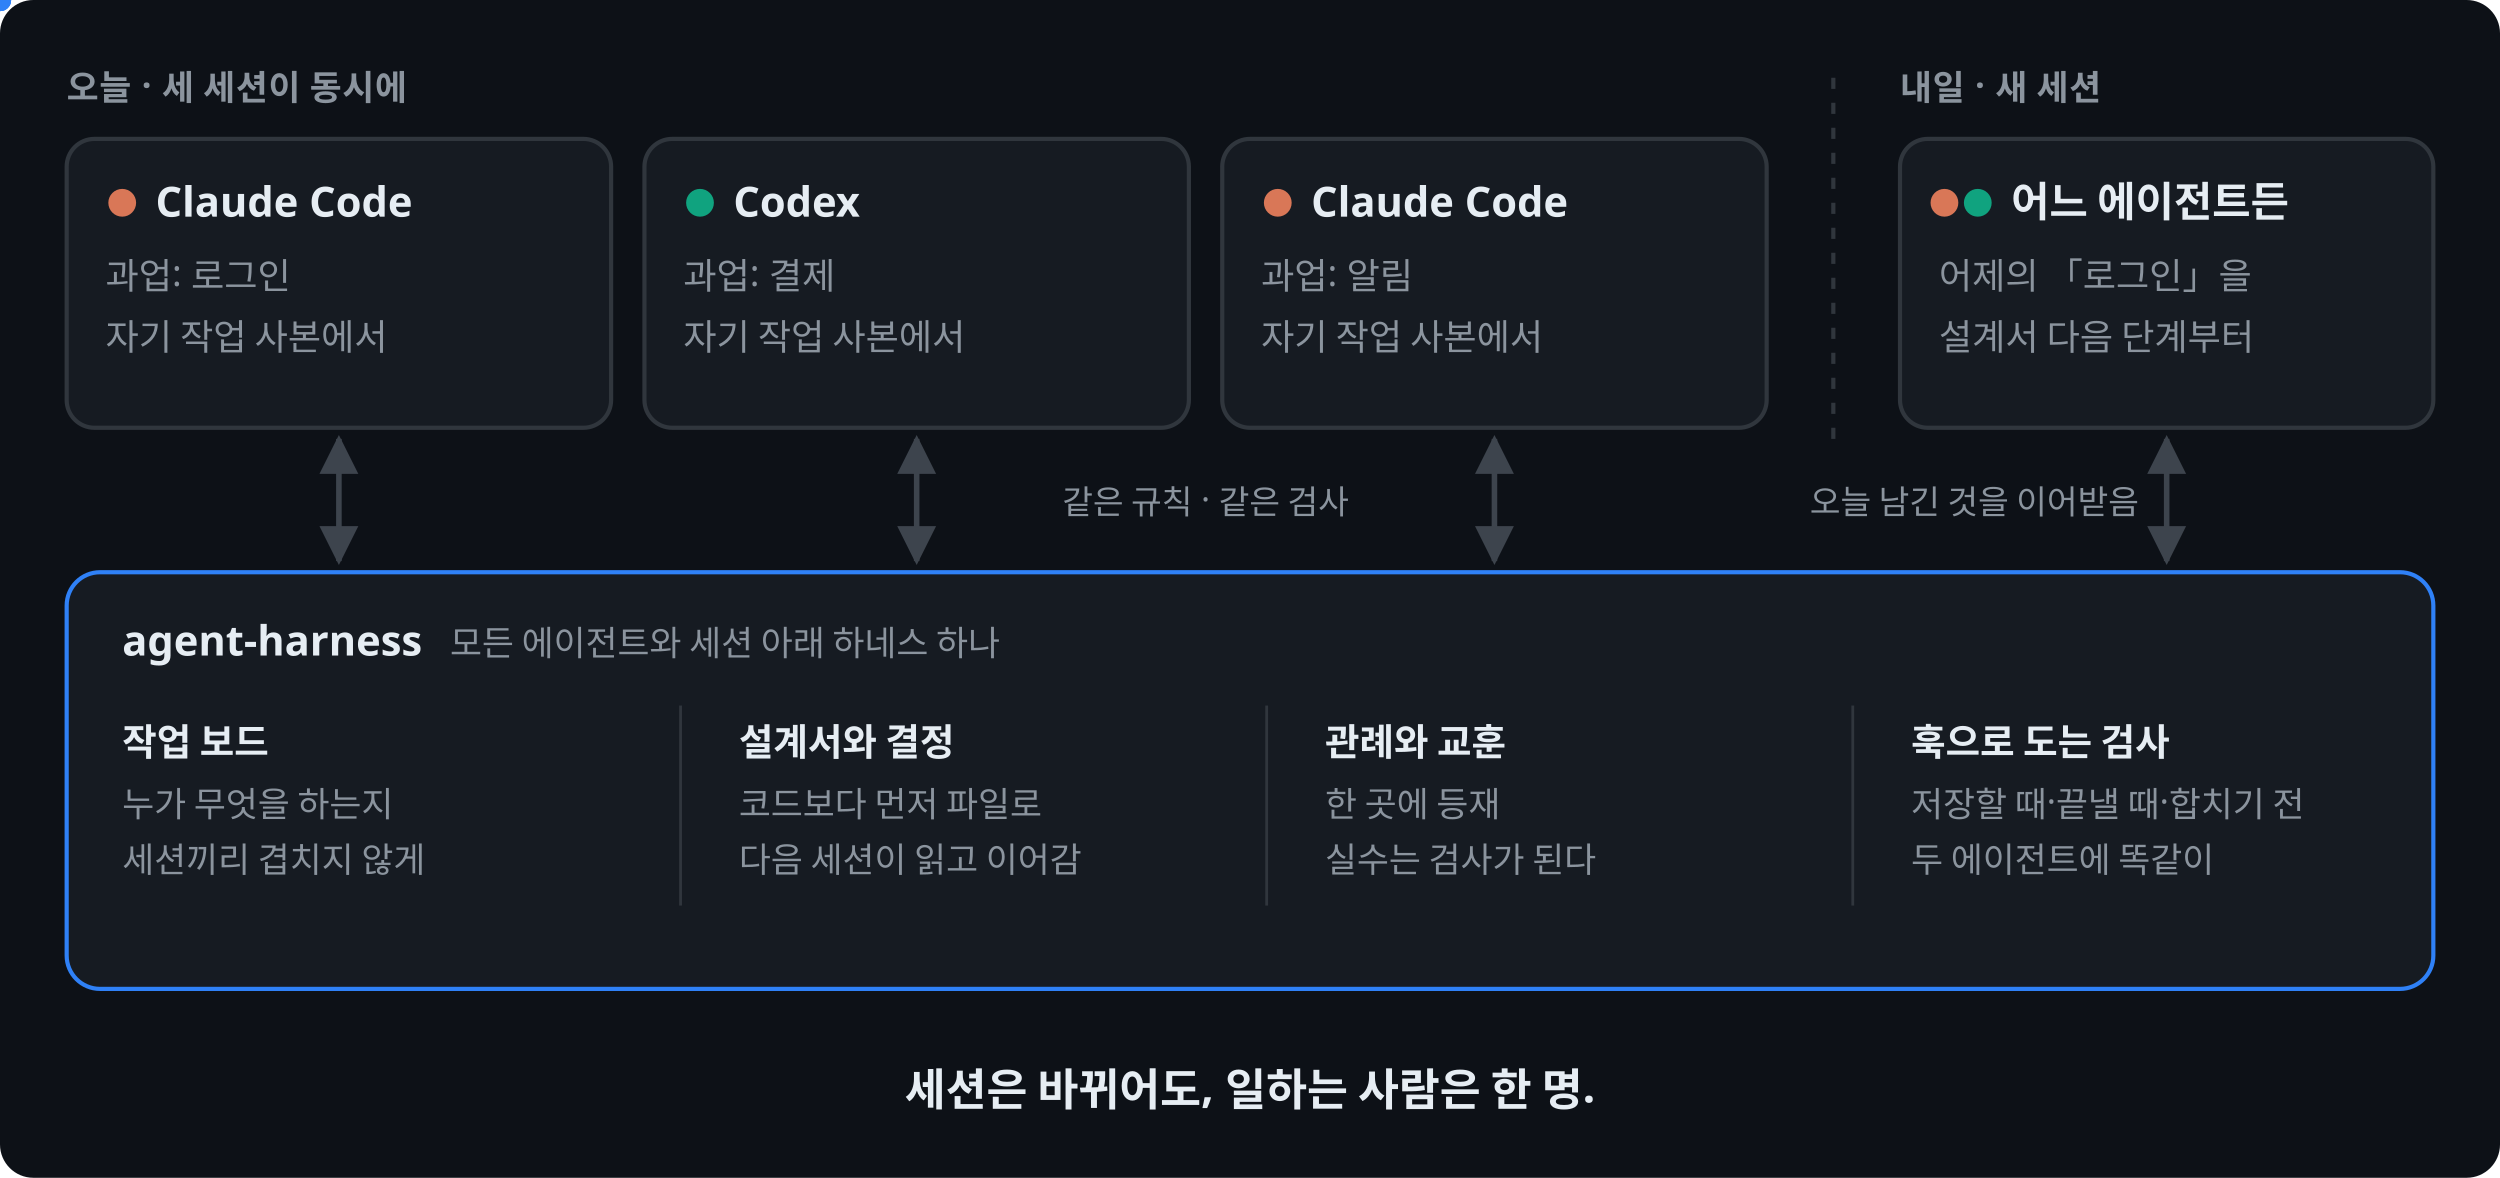
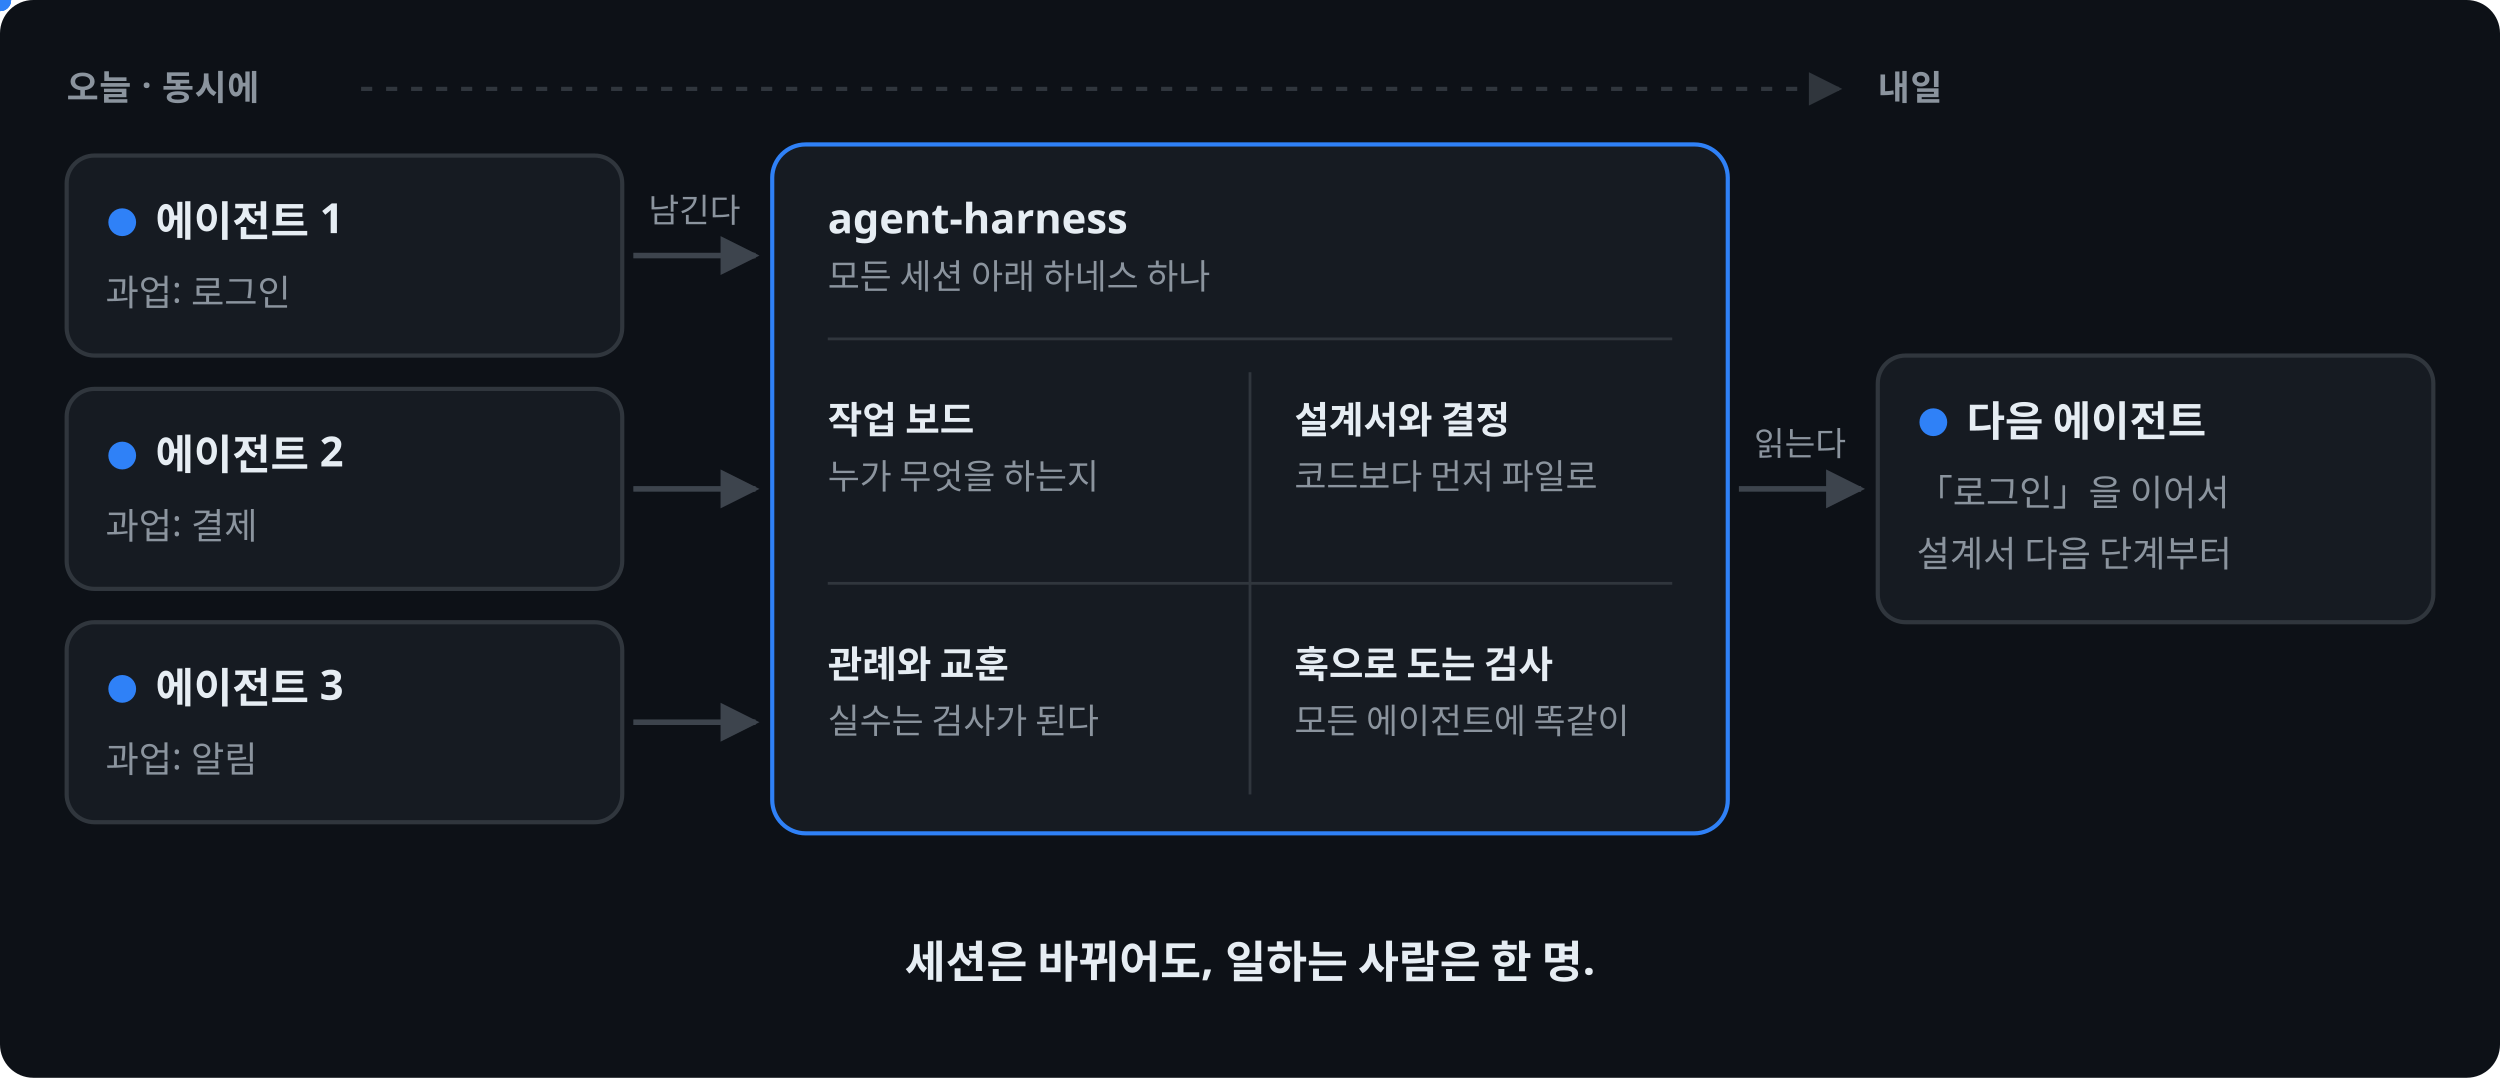
- <svg xmlns="http://www.w3.org/2000/svg" width="900" height="424" viewBox="0 0 900 424" role="img" aria-label="모든 에이전트와 세션 아래 하네스 하나: 오늘은 Claude Code, Codex, Claude Code 세 세션이 각자 과업을 동시에 하고, 내일은 새 세션이 설계서의 다음 단계부터 과업을 이어받습니다. 모두 같은 작업 보드, 설계서와 결정, 관례와 교훈을 읽고 쓰며 같은 검사를 훅으로 돌립니다.">
+ <svg xmlns="http://www.w3.org/2000/svg" width="900" height="388" viewBox="0 0 900 388" role="img" aria-label="오늘은 에이전트 세션 셋이 각자 과업을 동시에 하며 하네스 하나에 남기고, 내일은 다음 에이전트가 그것을 읽고 설계서 다음 단계부터 과업을 이어받습니다. 하네스에는 작업 보드, 설계서와 결정, 관례와 교훈, 훅으로 도는 검사가 있습니다.">
  <style>
.label{font-family:-apple-system,BlinkMacSystemFont,"Segoe UI","Noto Sans","Malgun Gothic",Helvetica,Arial,sans-serif;font-size:12.5px;font-weight:600;letter-spacing:.02em;fill:#8b949e}
- .title{font-family:-apple-system,BlinkMacSystemFont,"Segoe UI","Noto Sans","Malgun Gothic",Helvetica,Arial,sans-serif;font-size:14px;font-weight:600;fill:#e6edf3}
.name{font-family:-apple-system,BlinkMacSystemFont,"Segoe UI","Noto Sans","Malgun Gothic",Helvetica,Arial,sans-serif;font-size:15px;font-weight:700;fill:#e6edf3}
.sub{font-family:-apple-system,BlinkMacSystemFont,"Segoe UI","Noto Sans","Malgun Gothic",Helvetica,Arial,sans-serif;font-size:13px;fill:#8b949e}
.row{font-family:-apple-system,BlinkMacSystemFont,"Segoe UI","Noto Sans","Malgun Gothic",Helvetica,Arial,sans-serif;font-size:13.5px;font-weight:600;fill:#e6edf3}
.how{font-family:-apple-system,BlinkMacSystemFont,"Segoe UI","Noto Sans","Malgun Gothic",Helvetica,Arial,sans-serif;font-size:12.5px;fill:#8b949e}
.edge{font-family:-apple-system,BlinkMacSystemFont,"Segoe UI","Noto Sans","Malgun Gothic",Helvetica,Arial,sans-serif;font-size:12px;fill:#8b949e}
.tag{font-family:-apple-system,BlinkMacSystemFont,"Segoe UI","Noto Sans","Malgun Gothic",Helvetica,Arial,sans-serif;font-size:16px;font-weight:600;fill:#e6edf3}
@media (prefers-reduced-motion:reduce){.dot{display:none}}
</style>
  <defs>
-     <marker id="head" viewBox="0 0 10 10" refX="9" refY="5" markerWidth="7" markerHeight="7" orient="auto-start-reverse">
+     <marker id="head" viewBox="0 0 10 10" refX="9" refY="5" markerWidth="7" markerHeight="7" orient="auto">
      <path d="M0,0 L10,5 L0,10 z" fill="#3d444d" />
    </marker>
+     <marker id="time" viewBox="0 0 10 10" refX="9" refY="5" markerWidth="8" markerHeight="8" orient="auto">
+       <path d="M0,0 L10,5 L0,10 z" fill="#30363d" />
+     </marker>
  </defs>
-   <rect width="900" height="424" rx="12" fill="#0d1117" />
-   <text x="24" y="36" class="label">오늘 · 세 세션이 동시에</text>
-   <text x="684" y="36" class="label">내일 · 새 세션</text>
-   <path d="M660,28 L660,160" stroke="#30363d" stroke-width="1.5" stroke-dasharray="4 5" />
-   <rect x="24" y="50" width="196" height="104" rx="10" fill="#161b22" stroke="#30363d" stroke-width="1.5" />
-   <circle cx="44" cy="73" r="5" fill="#d97757" />
-   <text x="56" y="78" class="name">Claude Code</text>
-   <text x="38" y="104" class="sub">과업: 로그인</text>
-   <text x="38" y="126" class="sub">자기 작업 사본에서</text>
-   <rect x="232" y="50" width="196" height="104" rx="10" fill="#161b22" stroke="#30363d" stroke-width="1.5" />
-   <circle cx="252" cy="73" r="5" fill="#10a37f" />
-   <text x="264" y="78" class="name">Codex</text>
-   <text x="246" y="104" class="sub">과업: 결제</text>
-   <text x="246" y="126" class="sub">자기 작업 사본에서</text>
-   <rect x="440" y="50" width="196" height="104" rx="10" fill="#161b22" stroke="#30363d" stroke-width="1.5" />
-   <circle cx="460" cy="73" r="5" fill="#d97757" />
-   <text x="472" y="78" class="name">Claude Code</text>
-   <text x="454" y="104" class="sub">과업: 알림</text>
-   <text x="454" y="126" class="sub">자기 작업 사본에서</text>
-   <rect x="684" y="50" width="192" height="104" rx="10" fill="#161b22" stroke="#30363d" stroke-width="1.5" />
-   <circle cx="700" cy="73" r="5" fill="#d97757" />
-   <circle cx="712" cy="73" r="5" fill="#10a37f" />
-   <text x="724" y="78" class="name">어느 에이전트든</text>
-   <text x="698" y="104" class="sub">어제의 「로그인」을</text>
-   <text x="698" y="126" class="sub">설계서 다음 단계부터</text>
-   <path d="M122,158 L122,202" stroke="#3d444d" stroke-width="2" fill="none" marker-start="url(#head)" marker-end="url(#head)" />
+   <rect width="900" height="388" rx="12" fill="#0d1117" />
+   <text x="24" y="36" class="label">오늘 · 동시에</text>
+   <path d="M130,32 L662,32" stroke="#30363d" stroke-width="1.5" stroke-dasharray="4 5" marker-end="url(#time)" />
+   <text x="676" y="36" class="label">내일</text>
+   <rect x="24" y="56" width="200" height="72" rx="10" fill="#161b22" stroke="#30363d" stroke-width="1.5" />
+   <circle cx="44" cy="80" r="5" fill="#2f81f7" />
+   <text x="56" y="85" class="name">에이전트 1</text>
+   <text x="38" y="110" class="sub">과업: 로그인</text>
+   <rect x="24" y="140" width="200" height="72" rx="10" fill="#161b22" stroke="#30363d" stroke-width="1.5" />
+   <circle cx="44" cy="164" r="5" fill="#2f81f7" />
+   <text x="56" y="169" class="name">에이전트 2</text>
+   <text x="38" y="194" class="sub">과업: 결제</text>
+   <rect x="24" y="224" width="200" height="72" rx="10" fill="#161b22" stroke="#30363d" stroke-width="1.5" />
+   <circle cx="44" cy="248" r="5" fill="#2f81f7" />
+   <text x="56" y="253" class="name">에이전트 3</text>
+   <text x="38" y="278" class="sub">과업: 알림</text>
+   <rect x="278" y="52" width="344" height="248" rx="12" fill="#161b22" stroke="#2f81f7" stroke-width="1.5" />
+   <text x="298" y="84" class="name">agent-harness</text>
+   <text x="298" y="104" class="how">모든 세션 아래 하네스 하나</text>
+   <path d="M298,122 L602,122 M450,134 L450,286 M298,210 L602,210" stroke="#30363d" stroke-width="1" />
+   <text x="298" y="156" class="row">작업 보드</text>
+   <text x="298" y="176" class="how">누가 무엇을 하는지</text>
+   <text x="466" y="156" class="row">설계서와 결정</text>
+   <text x="466" y="176" class="how">코드보다 먼저 파일로</text>
+   <text x="298" y="244" class="row">관례와 교훈</text>
+   <text x="298" y="264" class="how">실수는 검사가 된다</text>
+   <text x="466" y="244" class="row">훅으로 도는 검사</text>
+   <text x="466" y="264" class="how">모든 에이전트에 똑같이</text>
+   <rect x="676" y="128" width="200" height="96" rx="10" fill="#161b22" stroke="#30363d" stroke-width="1.5" />
+   <circle cx="696" cy="152" r="5" fill="#2f81f7" />
+   <text x="708" y="157" class="name">다음 에이전트</text>
+   <text x="690" y="182" class="sub">「로그인」을 이어서</text>
+   <text x="690" y="204" class="sub">설계서 다음 단계부터</text>
+   <path d="M228,92 L272,92" stroke="#3d444d" stroke-width="2" fill="none" marker-end="url(#head)" />
  <circle r="4" fill="#2f81f7" class="dot">
-     <animateMotion dur="2.4s" begin="0s" repeatCount="indefinite" path="M122,158 L122,202" />
+     <animateMotion dur="2s" begin="0s" repeatCount="indefinite" path="M228,92 L272,92" />
  </circle>
-   <path d="M330,158 L330,202" stroke="#3d444d" stroke-width="2" fill="none" marker-start="url(#head)" marker-end="url(#head)" />
+   <path d="M228,176 L272,176" stroke="#3d444d" stroke-width="2" fill="none" marker-end="url(#head)" />
  <circle r="4" fill="#2f81f7" class="dot">
-     <animateMotion dur="2.4s" begin="-0.6s" repeatCount="indefinite" path="M330,202 L330,158" />
+     <animateMotion dur="2s" begin="-0.7s" repeatCount="indefinite" path="M228,176 L272,176" />
  </circle>
-   <path d="M538,158 L538,202" stroke="#3d444d" stroke-width="2" fill="none" marker-start="url(#head)" marker-end="url(#head)" />
+   <path d="M228,260 L272,260" stroke="#3d444d" stroke-width="2" fill="none" marker-end="url(#head)" />
  <circle r="4" fill="#2f81f7" class="dot">
-     <animateMotion dur="2.4s" begin="-1.2s" repeatCount="indefinite" path="M538,158 L538,202" />
+     <animateMotion dur="2s" begin="-1.4s" repeatCount="indefinite" path="M228,260 L272,260" />
  </circle>
-   <path d="M780,158 L780,202" stroke="#3d444d" stroke-width="2" fill="none" marker-start="url(#head)" marker-end="url(#head)" />
+   <path d="M626,176 L670,176" stroke="#3d444d" stroke-width="2" fill="none" marker-end="url(#head)" />
  <circle r="4" fill="#2f81f7" class="dot">
-     <animateMotion dur="2.4s" begin="-1.8s" repeatCount="indefinite" path="M780,202 L780,158" />
+     <animateMotion dur="2s" begin="-1s" repeatCount="indefinite" path="M626,176 L670,176" />
  </circle>
-   <text x="434" y="185" text-anchor="middle" class="edge">같은 규칙 · 같은 검사</text>
-   <text x="770" y="185" text-anchor="end" class="edge">오늘 남긴 것을 이어받음</text>
-   <rect x="24" y="206" width="852" height="150" rx="12" fill="#161b22" stroke="#2f81f7" stroke-width="1.5" />
-   <text x="44" y="236" class="name">agent-harness</text>
-   <text x="162" y="236" class="how">모든 에이전트와 세션 아래 하네스 하나</text>
-   <path d="M245,254 L245,326 M456,254 L456,326 M667,254 L667,326" stroke="#30363d" stroke-width="1" />
-   <text x="44" y="272" class="row">작업 보드</text>
-   <text x="44" y="294" class="how">누가 무엇을 하는지</text>
-   <text x="44" y="314" class="how">세션끼리 겹치지 않게</text>
-   <text x="266" y="272" class="row">설계서와 결정</text>
-   <text x="266" y="294" class="how">코드보다 먼저 파일로</text>
-   <text x="266" y="314" class="how">다음 세션이 읽고 이어감</text>
-   <text x="477" y="272" class="row">관례와 교훈</text>
-   <text x="477" y="294" class="how">한 곳에 등재</text>
-   <text x="477" y="314" class="how">실수는 검사가 된다</text>
-   <text x="688" y="272" class="row">훅으로 도는 검사</text>
-   <text x="688" y="294" class="how">저장할 때·끝낼 때·합치기 전</text>
-   <text x="688" y="314" class="how">두 에이전트에 똑같이</text>
-   <text x="450" y="398" text-anchor="middle" class="tag">세션은 바뀌어도, 일하는 사람은 한 명.</text>
+   <text x="250" y="80" text-anchor="middle" class="edge">남긴다</text>
+   <text x="648" y="164" text-anchor="middle" class="edge">읽는다</text>
+   <text x="450" y="352" text-anchor="middle" class="tag">세션은 바뀌어도, 일하는 사람은 한 명.</text>
</svg>
